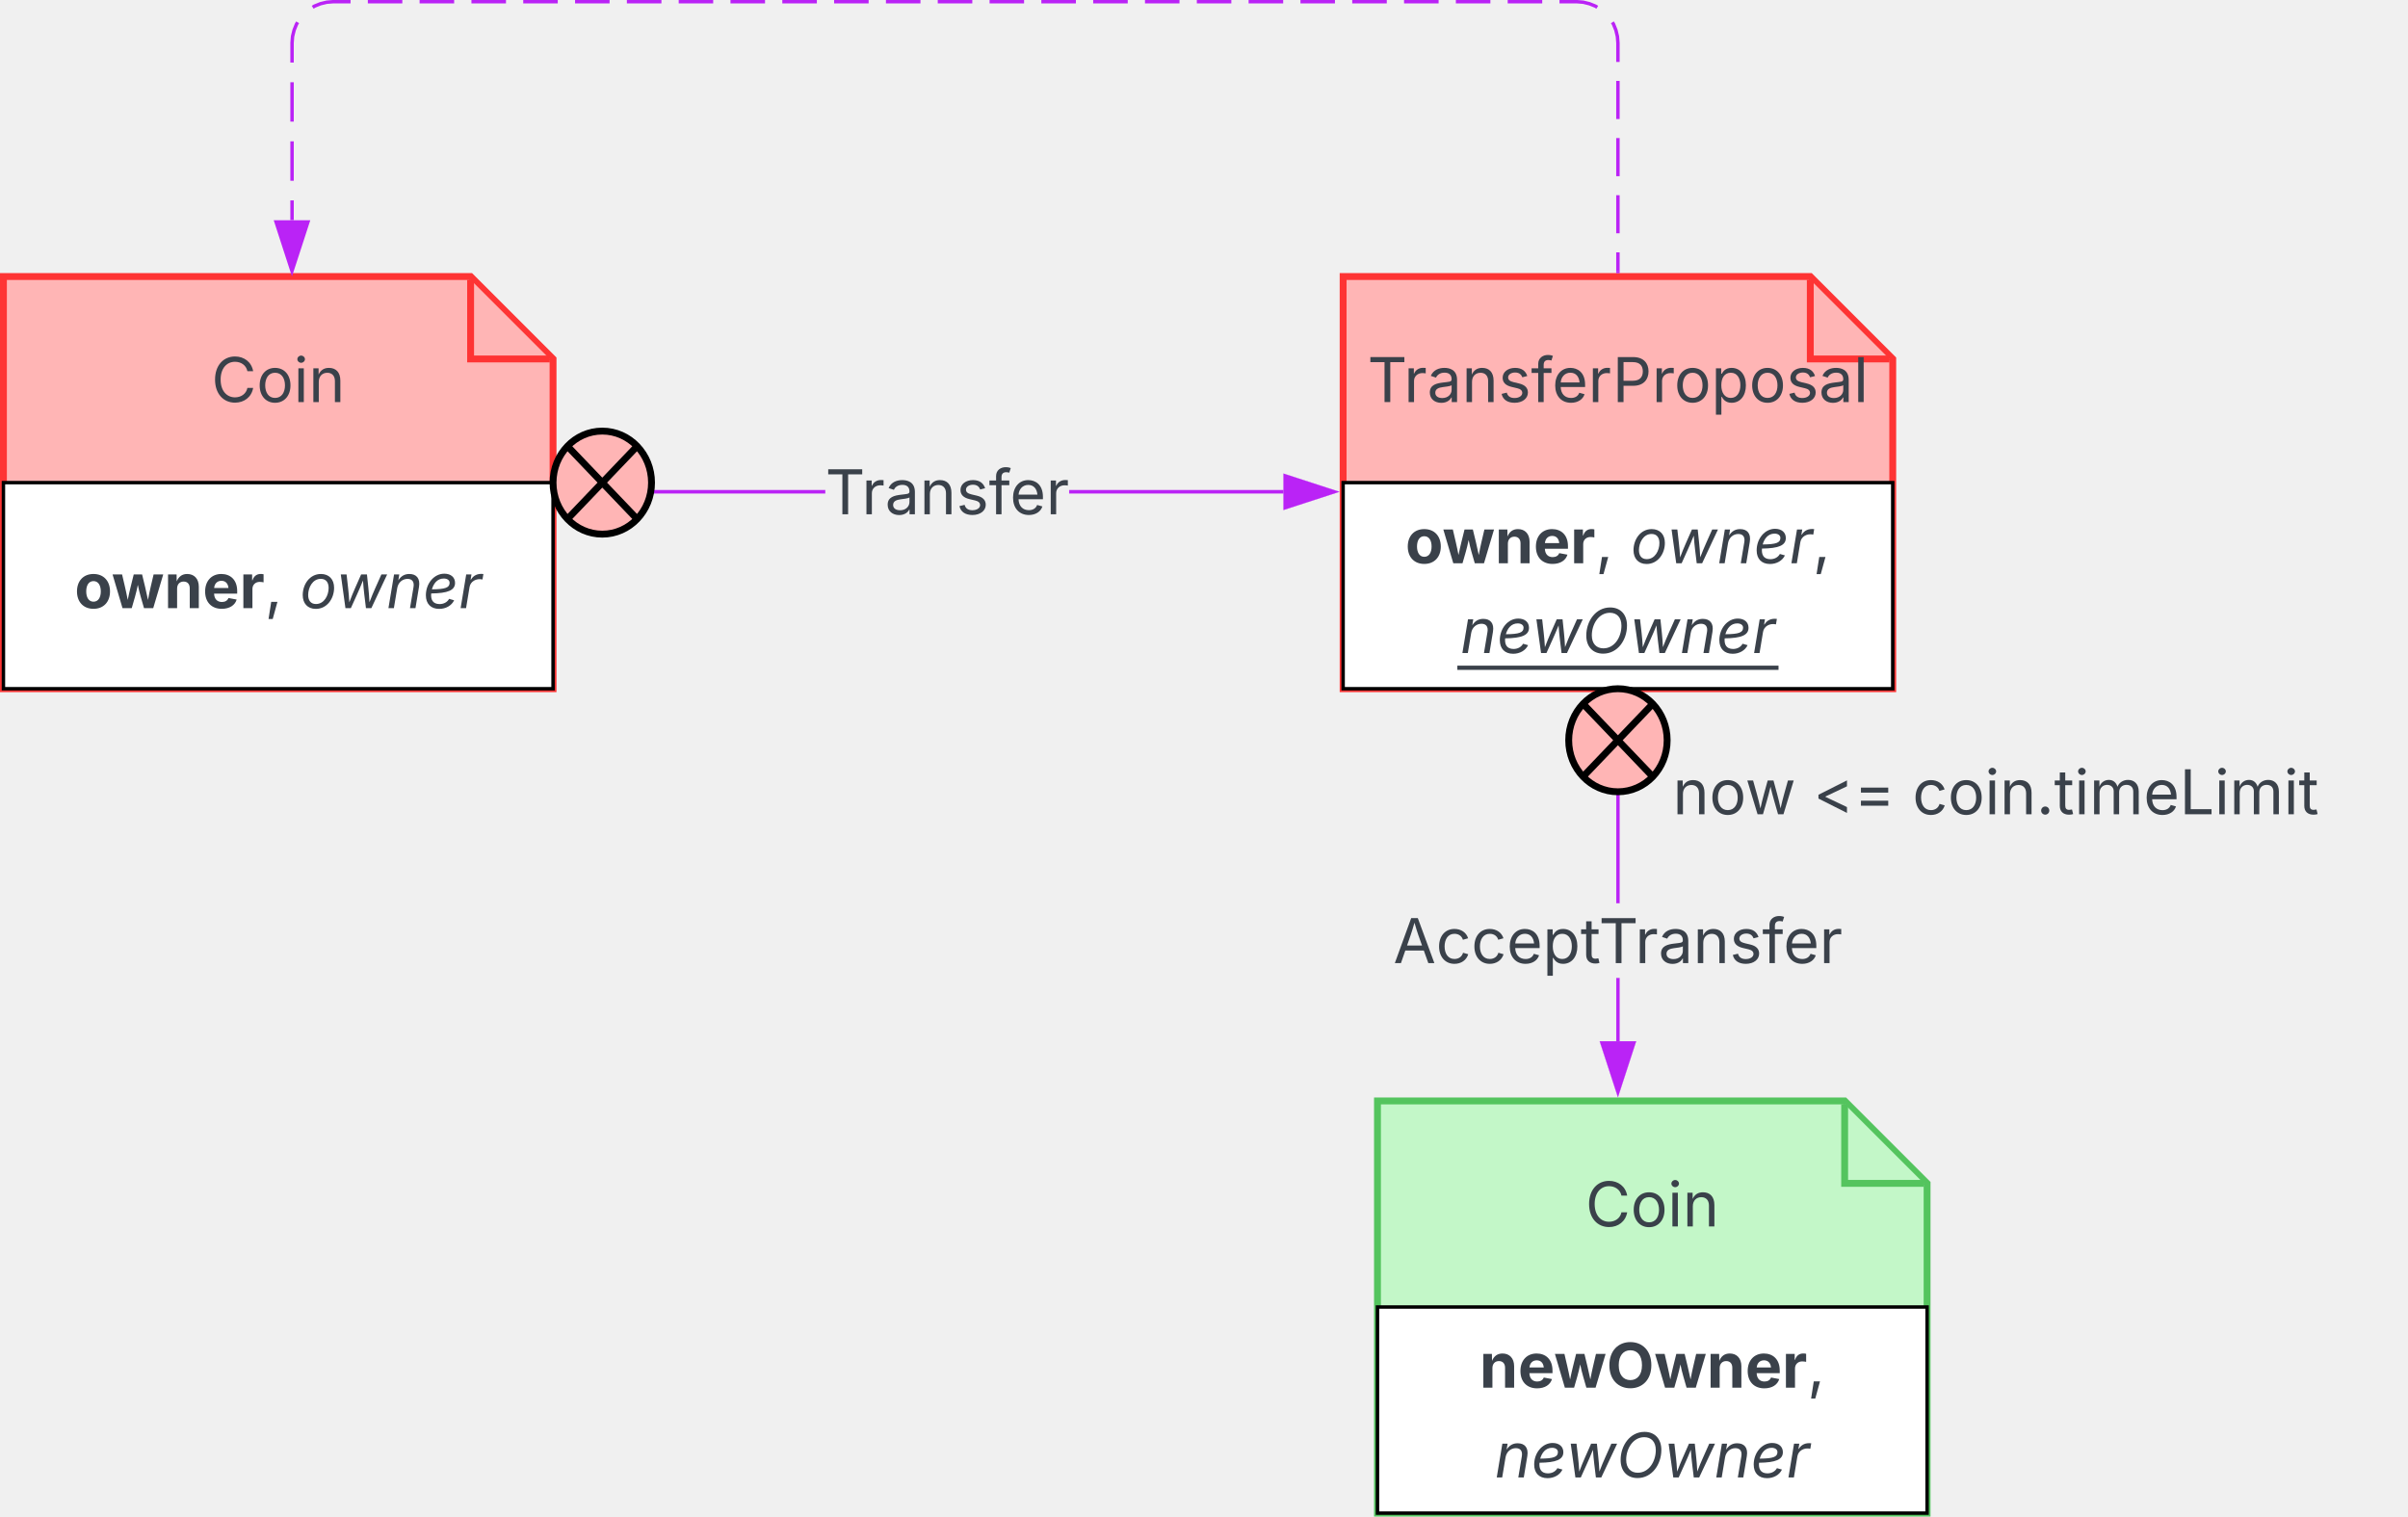
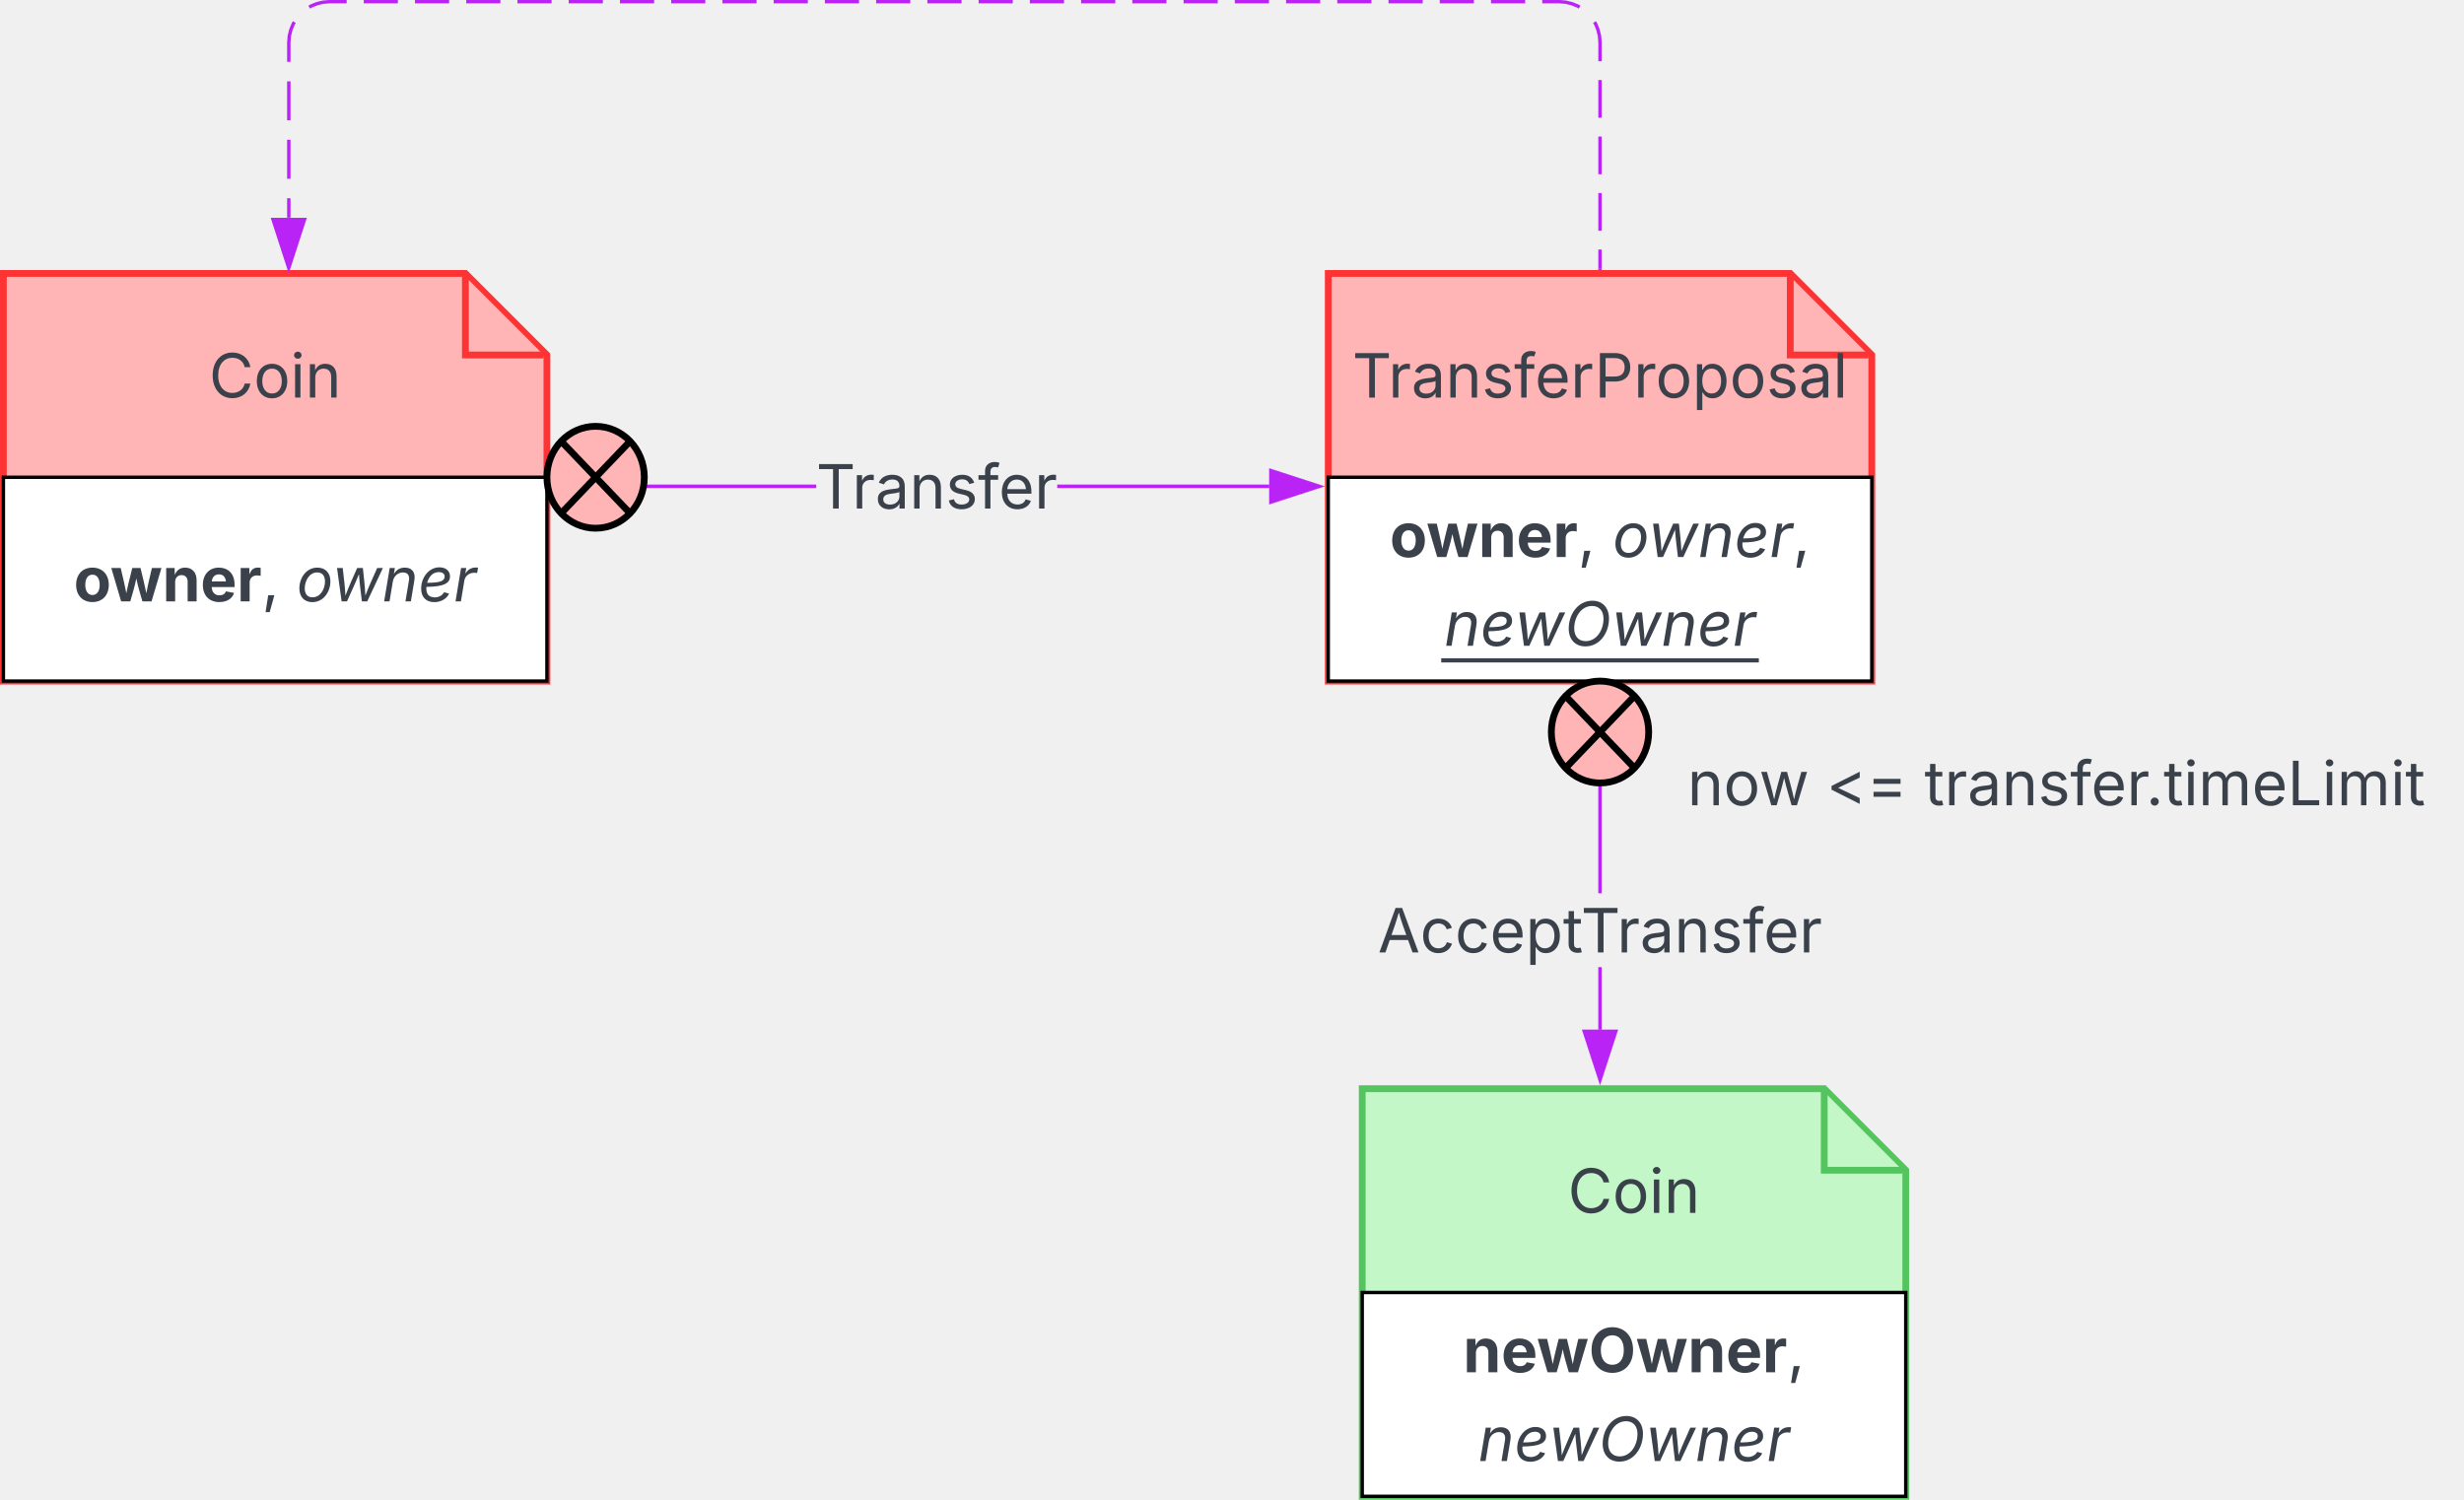
- <svg xmlns="http://www.w3.org/2000/svg" xmlns:ns1="lucid" xmlns:xlink="http://www.w3.org/1999/xlink" width="701" height="441.5">
+ <svg xmlns="http://www.w3.org/2000/svg" xmlns:ns1="lucid" xmlns:xlink="http://www.w3.org/1999/xlink" width="725.33" height="441.5">
  <g transform="translate(1701 1360.5)" ns1:page-tab-id="0_0">
    <path d="M-1460.76-1216.86H-1539v-.95h78.24zm133.38 0h-62.36v-.95h62.36z" stroke="#ba23f6" stroke-width=".05" fill="#ba23f6" />
    <path d="M-1539-1216.86h-.5v-.95h.5z" fill="#ba23f6" />
    <path stroke="#ba23f6" stroke-width=".05" fill="#ba23f6" />
    <path d="M-1312.62-1217.33l-14.26 4.63v-9.27z" fill="#ba23f6" />
    <path d="M-1311.08-1217.33l-16.28 5.3v-10.6zm-15.33 3.98l12.25-3.98-12.26-4z" stroke="#ba23f6" stroke-width=".05" fill="#ba23f6" />
    <use xlink:href="#a" transform="matrix(1,0,0,1,-1460.762,-1228.223) translate(0.005 17.4375)" />
    <path d="M-1229.53-1057.38h-.94v-18.4h.94zm0-40.18h-.94V-1159h.94z" stroke="#ba23f6" stroke-width=".05" fill="#ba23f6" />
    <path d="M-1229.53-1159h-.94v-.5h.94z" fill="#ba23f6" />
    <path stroke="#ba23f6" stroke-width=".05" fill="#ba23f6" />
    <path d="M-1230-1042.62l-4.63-14.26h9.27z" fill="#ba23f6" />
    <path d="M-1230-1041.08l-5.3-16.28h10.6zm-3.98-15.33l3.98 12.25 3.98-12.26z" stroke="#ba23f6" stroke-width=".05" fill="#ba23f6" />
    <use xlink:href="#b" transform="matrix(1,0,0,1,-1295.404,-1097.556) translate(0.005 17.4375)" />
-     <path d="M-1240-1152a8 8 0 0 1 8-8h224a8 8 0 0 1 8 8v44a8 8 0 0 1-8 8h-224a8 8 0 0 1-8-8z" fill="none" />
-     <use xlink:href="#c" transform="matrix(1,0,0,1,-1240,-1160) translate(25.95264 36.54785)" />
-     <use xlink:href="#d" transform="matrix(1,0,0,1,-1240,-1160) translate(66.84814 36.54785)" />
-     <use xlink:href="#e" transform="matrix(1,0,0,1,-1240,-1160) translate(95.729 36.54785)" />
+     <path d="M-1215.67-1152a8 8 0 0 1 8-8h224a8 8 0 0 1 8 8v44a8 8 0 0 1-8 8h-224a8 8 0 0 1-8-8z" fill="none" />
+     <use xlink:href="#c" transform="matrix(1,0,0,1,-1215.667,-1160) translate(11.39355 36.54785)" />
+     <use xlink:href="#d" transform="matrix(1,0,0,1,-1215.667,-1160) translate(52.28906 36.54785)" />
+     <use xlink:href="#e" transform="matrix(1,0,0,1,-1215.667,-1160) translate(81.16992 36.54785)" />
    <path d="M-1300-1040h136l24 24v96h-160z" stroke="#54c45e" stroke-width="2" fill="#c3f7c8" />
    <path d="M-1164-1039.05v23.05h23.05" stroke="#54c45e" stroke-width="2" fill="#c3f7c8" />
    <path d="M-1300-980h160v60h-160z" stroke="#000" fill="#fff" />
    <use xlink:href="#f" transform="matrix(1,0,0,1,-1295,-975) translate(24.7002 18.48027)" />
    <use xlink:href="#g" transform="matrix(1,0,0,1,-1295,-975) translate(29.15186 44.61543)" />
    <path d="M-1300-1032a8 8 0 0 1 8-8h144a8 8 0 0 1 8 8v44a8 8 0 0 1-8 8h-144a8 8 0 0 1-8-8z" fill="none" />
    <use xlink:href="#h" transform="matrix(1,0,0,1,-1300,-1040) translate(60.53223 36.54785)" />
    <path d="M-1310-1280h136l24 24v96h-160z" stroke="#fe3434" stroke-width="2" fill="#ffb5b5" />
    <path d="M-1174-1279.05v23.05h23.05" stroke="#fe3434" stroke-width="2" fill="#ffb5b5" />
    <path d="M-1310-1220h160v60h-160z" stroke="#000" fill="#fff" />
    <use xlink:href="#i" transform="matrix(1,0,0,1,-1305,-1215) translate(13.10742 18.48027)" />
    <use xlink:href="#j" transform="matrix(1,0,0,1,-1305,-1215) translate(78.70898 18.48027)" />
    <use xlink:href="#k" transform="matrix(1,0,0,1,-1305,-1215) translate(29.15186 44.61543)" />
    <path d="M-1310-1272a8 8 0 0 1 8-8h144a8 8 0 0 1 8 8v44a8 8 0 0 1-8 8h-144a8 8 0 0 1-8-8z" fill="none" />
    <use xlink:href="#l" transform="matrix(1,0,0,1,-1310,-1280) translate(7.072754 36.54785)" />
    <path d="M-1700-1280h136l24 24v96h-160z" stroke="#fe3434" stroke-width="2" fill="#ffb5b5" />
    <path d="M-1564-1279.05v23.05h23.05" stroke="#fe3434" stroke-width="2" fill="#ffb5b5" />
    <path d="M-1700-1220h160v60h-160z" stroke="#000" fill="#fff" />
    <use xlink:href="#i" transform="matrix(1,0,0,1,-1695,-1215) translate(15.7002 31.54785)" />
    <use xlink:href="#m" transform="matrix(1,0,0,1,-1695,-1215) translate(81.30176 31.54785)" />
    <path d="M-1700-1272a8 8 0 0 1 8-8h144a8 8 0 0 1 8 8v44a8 8 0 0 1-8 8h-144a8 8 0 0 1-8-8z" fill="none" />
    <use xlink:href="#h" transform="matrix(1,0,0,1,-1700,-1280) translate(60.53223 36.54785)" />
    <path d="M-1230-1281.5v-5.54m0-5.54v-11.1m0-5.53v-11.1m0-5.53v-11.1m0-5.53v-5.54l-.15-1.88-.44-1.83-.7-1.75-.34-.53m-4.38-4.38l-.53-.33-1.74-.7-1.82-.45-1.88-.15h-5.03m-5.03 0h-10.05m-5.04 0h-10.05m-5.02 0h-10.06m-5.03 0h-10.06m-5.03 0h-10.04m-5.03 0h-10.06m-5.03 0h-10.05m-5.04 0h-10.05m-5.02 0h-10.06m-5.03 0h-10.06m-5.03 0h-10.04m-5.03 0h-10.06m-5.03 0h-10.05m-5.04 0h-10.05m-5.02 0h-10.06m-5.03 0h-10.06m-5.03 0h-10.04m-5.03 0h-10.06m-5.03 0h-10.05m-5.04 0h-10.05m-5.02 0h-10.06m-5.03 0h-10.06m-5.03 0h-10.04m-5.03 0h-5.03l-1.88.15-1.83.44-1.75.7-.53.34m-4.38 4.38l-.33.53-.7 1.74-.45 1.82-.15 1.88v5.73m0 5.74v11.47m0 5.74v11.47m0 5.73v5.74" stroke="#ba23f6" fill="none" />
    <path d="M-1229.53-1281h-.94v-.5h.94z" stroke="#ba23f6" stroke-width=".05" fill="#ba23f6" />
    <path d="M-1616-1281.62l-4.63-14.26h9.27z" stroke="#ba23f6" fill="#ba23f6" />
    <path d="M-1511.33-1220c0 8.28-6.42 15-14.34 15-7.9 0-14.33-6.72-14.33-15 0-8.28 6.42-15 14.33-15 7.92 0 14.34 6.72 14.34 15zm-24.47-10.6l20.27 21.2m-20.27 0l20.27-21.2M-1215.67-1145c0 8.28-6.4 15-14.33 15-7.92 0-14.33-6.72-14.33-15 0-8.28 6.4-15 14.33-15 7.92 0 14.33 6.72 14.33 15zm-24.47-10.6l20.28 21.2m-20.28 0l20.28-21.2" stroke="#000" stroke-width="2" fill="#ffb5b5" />
    <defs>
      <path fill="#3a414a" d="M98-1322v-168h1126v168H757V0H567v-1322H98" id="n" />
      <path fill="#3a414a" d="M158 0v-1118h174v172h12c41-113 157-188 290-188 26 0 70 2 91 3v181c-11-2-60-10-108-10-161 0-279 109-279 260V0H158" id="o" />
      <path fill="#3a414a" d="M471 26C259 26 90-98 90-318c0-256 228-303 435-329 202-27 287-16 287-108 0-139-79-219-234-219-161 0-248 86-283 164l-173-57c86-203 278-265 451-265 150 0 419 46 419 395V0H815v-152h-12C765-73 660 26 471 26zm31-159c199 0 310-134 310-271v-155c-30 35-226 55-295 64-131 17-246 59-246 186 0 116 97 176 231 176" id="p" />
      <path fill="#3a414a" d="M338-670V0H158v-1118h173l1 207c72-158 192-221 342-221 226 0 378 139 378 422V0H872v-695c0-172-96-275-252-275-161 0-282 109-282 300" id="q" />
      <path fill="#3a414a" d="M538 24C308 24 148-78 108-271l171-41c32 123 123 178 257 178 156 0 256-77 256-169 0-77-54-128-164-154l-186-44c-203-48-300-148-300-305 0-192 176-326 414-326 230 0 351 112 402 269l-163 42c-31-80-94-158-238-158-133 0-233 69-233 162 0 83 57 129 188 160l169 40c203 48 298 149 298 302 0 196-179 339-441 339" id="r" />
      <path fill="#3a414a" d="M678-1118v154H420V0H240v-964H20v-154h220v-149c0-194 155-293 318-293 85 0 141 18 168 30l-50 154c-19-6-47-17-97-17-111 0-159 58-159 166v109h258" id="s" />
      <path fill="#3a414a" d="M628 24c-324 0-524-230-524-574 0-343 198-582 503-582 237 0 487 146 487 559v75H286c9 234 145 362 343 362 132 0 231-58 273-172l174 48C1024-91 857 24 628 24zM287-650h624c-17-190-120-322-304-322-192 0-309 151-320 322" id="t" />
      <g id="a">
        <use transform="matrix(0.008789062,0,0,0.008789062,0,0)" xlink:href="#n" />
        <use transform="matrix(0.008789062,0,0,0.008789062,10.59961,0)" xlink:href="#o" />
        <use transform="matrix(0.008789062,0,0,0.008789062,17.37598,0)" xlink:href="#p" />
        <use transform="matrix(0.008789062,0,0,0.008789062,27.4834,0)" xlink:href="#q" />
        <use transform="matrix(0.008789062,0,0,0.008789062,38.11816,0)" xlink:href="#r" />
        <use transform="matrix(0.008789062,0,0,0.008789062,47.61914,0)" xlink:href="#s" />
        <use transform="matrix(0.008789062,0,0,0.008789062,53.75391,0)" xlink:href="#t" />
        <use transform="matrix(0.008789062,0,0,0.008789062,64.24805,0)" xlink:href="#o" />
      </g>
      <path fill="#3a414a" d="M52 0l541-1490h220L1361 0h-200l-149-416H398L254 0H52zm404-582h497c-103-290-145-390-251-756-108 377-145 460-246 756" id="u" />
      <path fill="#3a414a" d="M613 24c-304 0-509-231-509-576 0-350 205-580 509-580 216 0 392 114 453 309l-173 49c-33-115-133-197-280-197-223 0-326 196-326 419 0 220 103 415 326 415 150 0 252-85 285-206l172 49C1010-95 832 24 613 24" id="v" />
      <path fill="#3a414a" d="M158 418v-1536h174v179h20c37-59 106-193 324-193 279 0 474 222 474 576 0 356-194 580-473 580-213 0-288-135-325-197h-14v591H158zm492-555c209 0 317-186 317-421 0-232-105-413-317-413-206 0-314 166-314 413 0 249 111 421 314 421" id="w" />
      <path fill="#3a414a" d="M598-1118v154H368v674c0 100 37 144 132 144 23 0 62-6 92-12L629-6c-37 13-88 20-134 20-193 0-307-107-307-290v-688H20v-154h168v-266h180v266h230" id="x" />
      <g id="b">
        <use transform="matrix(0.008789062,0,0,0.008789062,0,0)" xlink:href="#u" />
        <use transform="matrix(0.008789062,0,0,0.008789062,12.41895,0)" xlink:href="#v" />
        <use transform="matrix(0.008789062,0,0,0.008789062,22.70215,0)" xlink:href="#v" />
        <use transform="matrix(0.008789062,0,0,0.008789062,32.98535,0)" xlink:href="#t" />
        <use transform="matrix(0.008789062,0,0,0.008789062,43.47949,0)" xlink:href="#w" />
        <use transform="matrix(0.008789062,0,0,0.008789062,54.50098,0)" xlink:href="#x" />
        <use transform="matrix(0.008789062,0,0,0.008789062,59.7832,0)" xlink:href="#n" />
        <use transform="matrix(0.008789062,0,0,0.008789062,70.38281,0)" xlink:href="#o" />
        <use transform="matrix(0.008789062,0,0,0.008789062,77.15918,0)" xlink:href="#p" />
        <use transform="matrix(0.008789062,0,0,0.008789062,87.2666,0)" xlink:href="#q" />
        <use transform="matrix(0.008789062,0,0,0.008789062,97.90137,0)" xlink:href="#r" />
        <use transform="matrix(0.008789062,0,0,0.008789062,107.4023,0)" xlink:href="#s" />
        <use transform="matrix(0.008789062,0,0,0.008789062,113.5371,0)" xlink:href="#t" />
        <use transform="matrix(0.008789062,0,0,0.008789062,124.0312,0)" xlink:href="#o" />
      </g>
      <path fill="#3a414a" d="M613 24c-304 0-509-231-509-576 0-350 205-580 509-580 305 0 511 230 511 580 0 345-206 576-511 576zm0-161c226 0 329-195 329-415 0-222-103-419-329-419-223 0-326 196-326 419 0 220 103 415 326 415" id="y" />
      <path fill="#3a414a" d="M409 0L70-1118h191c89 329 165 560 243 925 75-353 154-601 240-925h192c85 325 161 564 235 922 77-354 157-598 244-922h191L1267 0h-179c-86-307-176-590-250-913C763-588 675-308 588 0H409" id="z" />
      <g id="c">
        <use transform="matrix(0.008789062,0,0,0.008789062,0,0)" xlink:href="#q" />
        <use transform="matrix(0.008789062,0,0,0.008789062,10.63477,0)" xlink:href="#y" />
        <use transform="matrix(0.008789062,0,0,0.008789062,21.10254,0)" xlink:href="#z" />
      </g>
      <path fill="#3a414a" d="M174-520v-126l944-476v196L406-588v12l712 338v194" id="A" />
      <path fill="#3a414a" d="M226-283v-166h904v166H226zm0-434v-166h904v166H226" id="B" />
      <g id="d">
        <use transform="matrix(0.008789062,0,0,0.008789062,0,0)" xlink:href="#A" />
        <use transform="matrix(0.008789062,0,0,0.008789062,11.90918,0)" xlink:href="#B" />
      </g>
-       <path fill="#3a414a" d="M158 0v-1118h180V0H158zm91-1301c-68 0-125-53-125-119s57-119 125-119c69 0 126 53 126 119s-57 119-126 119" id="C" />
-       <path fill="#3a414a" d="M295 13c-75 0-135-60-135-135s60-135 135-135 135 60 135 135S370 13 295 13" id="D" />
+       <path fill="#3a414a" d="M295 13c-75 0-135-60-135-135s60-135 135-135 135 60 135 135S370 13 295 13" id="C" />
+       <path fill="#3a414a" d="M158 0v-1118h180V0H158zm91-1301c-68 0-125-53-125-119s57-119 125-119c69 0 126 53 126 119s-57 119-126 119" id="D" />
      <path fill="#3a414a" d="M158 0v-1118h175l1 205c55-151 181-225 313-225 147 0 245 90 285 228 53-141 190-228 352-228 194 0 352 125 352 384V0h-181v-749c0-161-105-225-225-225-151 0-243 103-243 244V0H807v-767c0-124-93-207-219-207-131 0-250 92-250 270V0H158" id="E" />
      <path fill="#3a414a" d="M180 0v-1490h190v1322h690V0H180" id="F" />
      <g id="e">
-         <use transform="matrix(0.008789062,0,0,0.008789062,0,0)" xlink:href="#v" />
-         <use transform="matrix(0.008789062,0,0,0.008789062,10.2832,0)" xlink:href="#y" />
-         <use transform="matrix(0.008789062,0,0,0.008789062,21.07617,0)" xlink:href="#C" />
-         <use transform="matrix(0.008789062,0,0,0.008789062,25.43555,0)" xlink:href="#q" />
-         <use transform="matrix(0.008789062,0,0,0.008789062,36.07031,0)" xlink:href="#D" />
-         <use transform="matrix(0.008789062,0,0,0.008789062,41.25586,0)" xlink:href="#x" />
-         <use transform="matrix(0.008789062,0,0,0.008789062,47.14453,0)" xlink:href="#C" />
-         <use transform="matrix(0.008789062,0,0,0.008789062,51.50391,0)" xlink:href="#E" />
-         <use transform="matrix(0.008789062,0,0,0.008789062,67.27148,0)" xlink:href="#t" />
-         <use transform="matrix(0.008789062,0,0,0.008789062,77.76562,0)" xlink:href="#F" />
-         <use transform="matrix(0.008789062,0,0,0.008789062,87.94336,0)" xlink:href="#C" />
-         <use transform="matrix(0.008789062,0,0,0.008789062,92.30273,0)" xlink:href="#E" />
-         <use transform="matrix(0.008789062,0,0,0.008789062,108.0703,0)" xlink:href="#C" />
-         <use transform="matrix(0.008789062,0,0,0.008789062,112.4297,0)" xlink:href="#x" />
+         <use transform="matrix(0.008789062,0,0,0.008789062,0,0)" xlink:href="#x" />
+         <use transform="matrix(0.008789062,0,0,0.008789062,5.888672,0)" xlink:href="#o" />
+         <use transform="matrix(0.008789062,0,0,0.008789062,12.66504,0)" xlink:href="#p" />
+         <use transform="matrix(0.008789062,0,0,0.008789062,22.77246,0)" xlink:href="#q" />
+         <use transform="matrix(0.008789062,0,0,0.008789062,33.40723,0)" xlink:href="#r" />
+         <use transform="matrix(0.008789062,0,0,0.008789062,42.9082,0)" xlink:href="#s" />
+         <use transform="matrix(0.008789062,0,0,0.008789062,49.04297,0)" xlink:href="#t" />
+         <use transform="matrix(0.008789062,0,0,0.008789062,59.53711,0)" xlink:href="#o" />
+         <use transform="matrix(0.008789062,0,0,0.008789062,65.18848,0)" xlink:href="#C" />
+         <use transform="matrix(0.008789062,0,0,0.008789062,70.37402,0)" xlink:href="#x" />
+         <use transform="matrix(0.008789062,0,0,0.008789062,76.2627,0)" xlink:href="#D" />
+         <use transform="matrix(0.008789062,0,0,0.008789062,80.62207,0)" xlink:href="#E" />
+         <use transform="matrix(0.008789062,0,0,0.008789062,96.38965,0)" xlink:href="#t" />
+         <use transform="matrix(0.008789062,0,0,0.008789062,106.8838,0)" xlink:href="#F" />
+         <use transform="matrix(0.008789062,0,0,0.008789062,117.0615,0)" xlink:href="#D" />
+         <use transform="matrix(0.008789062,0,0,0.008789062,121.4209,0)" xlink:href="#E" />
+         <use transform="matrix(0.008789062,0,0,0.008789062,137.1885,0)" xlink:href="#D" />
+         <use transform="matrix(0.008789062,0,0,0.008789062,141.5479,0)" xlink:href="#x" />
      </g>
      <path fill="#3a414a" d="M428-647V0H128v-1118h283l4 231c63-156 176-245 348-245 232 0 384 159 384 421V0H847v-659c0-139-76-222-202-222-128 0-217 86-217 234" id="G" />
      <path fill="#3a414a" d="M633 22C291 22 81-200 81-553c0-345 210-579 537-579 292 0 525 185 525 567v84H378c7 183 109 277 260 277 105 0 184-46 216-132l272 51C1071-99 893 22 633 22zM380-669h474c-15-146-94-237-233-237-143 0-229 99-241 237" id="H" />
      <path fill="#3a414a" d="M361 0L31-1118h315c68 295 127 523 188 845 63-317 128-551 199-845h276c71 296 131 525 196 846 57-321 119-552 186-846h319L1378 0h-305c-73-261-148-486-204-771C813-484 740-261 666 0H361" id="I" />
      <path fill="#3a414a" d="M789 20C394 20 94-260 94-744c0-487 300-766 695-766s695 279 695 766c0 485-300 764-695 764zm0-271c231 0 385-174 385-493 0-321-154-495-385-495s-385 175-385 495c0 319 154 493 385 493" id="J" />
      <path fill="#3a414a" d="M128 0v-1118h290v195h12c54-169 184-238 367-200v268c-27-8-86-15-130-15-138 0-239 95-239 234V0H128" id="K" />
      <path fill="#3a414a" d="M128 359l88-567h206L266 359H128" id="L" />
      <g id="f">
        <use transform="matrix(0.008789062,0,0,0.008789062,0,0)" xlink:href="#G" />
        <use transform="matrix(0.008789062,0,0,0.008789062,11.20605,0)" xlink:href="#H" />
        <use transform="matrix(0.008789062,0,0,0.008789062,21.68262,0)" xlink:href="#I" />
        <use transform="matrix(0.008789062,0,0,0.008789062,36.98438,0)" xlink:href="#J" />
        <use transform="matrix(0.008789062,0,0,0.008789062,50.85352,0)" xlink:href="#I" />
        <use transform="matrix(0.008789062,0,0,0.008789062,66.15527,0)" xlink:href="#G" />
        <use transform="matrix(0.008789062,0,0,0.008789062,77.36133,0)" xlink:href="#H" />
        <use transform="matrix(0.008789062,0,0,0.008789062,88.08398,0)" xlink:href="#K" />
        <use transform="matrix(0.008789062,0,0,0.008789062,95.41406,0)" xlink:href="#L" />
      </g>
      <path fill="#3a414a" d="M356-664L245 0H65l186-1118h173l-32 197c96-152 219-211 366-211 232 0 366 145 319 428L960 0H779l117-701c29-174-48-269-198-269-165 0-310 115-342 306" id="M" />
      <path fill="#3a414a" d="M535 24C259 24 94-144 94-427c0-392 272-715 610-715 216 0 356 119 356 305 0 244-237 344-790 350-18 199 49 349 276 352 142 0 260-66 317-173l167 47C947-85 756 24 535 24zM294-623c447-4 586-57 586-218 0-85-78-141-194-141-220 0-342 177-392 359" id="N" />
      <path fill="#3a414a" d="M317 0L163-1118h191c34 329 72 559 91 925 130-352 253-602 392-925h192c32 328 66 558 83 922 132-350 256-600 396-922h191L1175 0H996c-36-314-76-577-98-915C766-585 635-312 496 0H317" id="O" />
      <path fill="#3a414a" d="M699 20c-338 0-560-226-560-600 0-472 307-930 791-930 337 0 558 226 558 599 0 474-306 931-789 931zm7-176c374 0 598-379 598-750 0-280-157-428-381-428-373 0-600 379-600 749 0 280 158 429 383 429" id="P" />
      <path fill="#3a414a" d="M66 0l185-1118h174l-28 172h12c78-136 219-209 411-185l-30 181c-211-47-398 67-428 250L246 0H66" id="Q" />
      <g id="g">
        <use transform="matrix(0.008789062,0,0,0.008789062,0,0)" xlink:href="#M" />
        <use transform="matrix(0.008789062,0,0,0.008789062,10.64355,0)" xlink:href="#N" />
        <use transform="matrix(0.008789062,0,0,0.008789062,20.68066,0)" xlink:href="#O" />
        <use transform="matrix(0.008789062,0,0,0.008789062,35.41113,0)" xlink:href="#P" />
        <use transform="matrix(0.008789062,0,0,0.008789062,49.1748,0)" xlink:href="#O" />
        <use transform="matrix(0.008789062,0,0,0.008789062,63.90527,0)" xlink:href="#M" />
        <use transform="matrix(0.008789062,0,0,0.008789062,74.54883,0)" xlink:href="#N" />
        <use transform="matrix(0.008789062,0,0,0.008789062,84.91113,0)" xlink:href="#Q" />
      </g>
      <path fill="#3a414a" d="M783 20c-382 0-661-292-661-764 0-473 279-766 661-766 302 0 548 182 601 489h-190c-42-204-217-313-411-313-268 0-476 208-476 590 0 381 209 588 476 588 195 0 369-110 411-313h190c-52 303-296 489-601 489" id="R" />
      <g id="h">
        <use transform="matrix(0.008789062,0,0,0.008789062,0,0)" xlink:href="#R" />
        <use transform="matrix(0.008789062,0,0,0.008789062,13.14844,0)" xlink:href="#y" />
-         <use transform="matrix(0.008789062,0,0,0.008789062,23.94141,0)" xlink:href="#C" />
+         <use transform="matrix(0.008789062,0,0,0.008789062,23.94141,0)" xlink:href="#D" />
        <use transform="matrix(0.008789062,0,0,0.008789062,28.30078,0)" xlink:href="#q" />
      </g>
      <path fill="#3a414a" d="M628 22C291 22 81-210 81-554c0-346 210-578 547-578 336 0 547 232 547 578 0 344-211 576-547 576zm0-236c160 0 242-146 242-341 0-197-82-341-242-341S387-753 387-555c0 195 81 341 241 341" id="S" />
      <g id="i">
        <use transform="matrix(0.008789062,0,0,0.008789062,0,0)" xlink:href="#S" />
        <use transform="matrix(0.008789062,0,0,0.008789062,10.79297,0)" xlink:href="#I" />
        <use transform="matrix(0.008789062,0,0,0.008789062,26.09473,0)" xlink:href="#G" />
        <use transform="matrix(0.008789062,0,0,0.008789062,37.30078,0)" xlink:href="#H" />
        <use transform="matrix(0.008789062,0,0,0.008789062,48.02344,0)" xlink:href="#K" />
        <use transform="matrix(0.008789062,0,0,0.008789062,55.35352,0)" xlink:href="#L" />
      </g>
      <path fill="#3a414a" d="M528 24C258 24 94-156 94-433c0-355 229-699 603-699 270 0 436 178 436 458 0 359-234 698-605 698zm4-161c275 0 420-287 420-533 0-170-77-301-260-301-271 0-418 288-418 536 0 168 77 298 258 298" id="T" />
      <g id="j">
        <use transform="matrix(0.008789062,0,0,0.008789062,0,0)" xlink:href="#T" />
        <use transform="matrix(0.008789062,0,0,0.008789062,10.47656,0)" xlink:href="#O" />
        <use transform="matrix(0.008789062,0,0,0.008789062,25.20703,0)" xlink:href="#M" />
        <use transform="matrix(0.008789062,0,0,0.008789062,35.85059,0)" xlink:href="#N" />
        <use transform="matrix(0.008789062,0,0,0.008789062,46.21289,0)" xlink:href="#Q" />
        <use transform="matrix(0.008789062,0,0,0.008789062,52.99805,0)" xlink:href="#L" />
      </g>
      <g id="k">
        <use transform="matrix(0.008789062,0,0,0.008789062,0,0)" xlink:href="#M" />
        <use transform="matrix(0.008789062,0,0,0.008789062,10.64355,0)" xlink:href="#N" />
        <use transform="matrix(0.008789062,0,0,0.008789062,20.68066,0)" xlink:href="#O" />
        <use transform="matrix(0.008789062,0,0,0.008789062,35.41113,0)" xlink:href="#P" />
        <use transform="matrix(0.008789062,0,0,0.008789062,49.1748,0)" xlink:href="#O" />
        <use transform="matrix(0.008789062,0,0,0.008789062,63.90527,0)" xlink:href="#M" />
        <use transform="matrix(0.008789062,0,0,0.008789062,74.54883,0)" xlink:href="#N" />
        <use transform="matrix(0.008789062,0,0,0.008789062,84.91113,0)" xlink:href="#Q" />
        <path fill="#3a414a" d="M-.9 3.67h93.5V4.9H-.9z" />
      </g>
      <path fill="#3a414a" d="M180 0v-1490h510c348 0 508 209 508 474 0 266-160 477-507 477H370V0H180zm190-706h312c236 0 327-133 327-310 0-176-91-307-329-307H370v617" id="U" />
      <path fill="#3a414a" d="M338-1490V0H158v-1490h180" id="V" />
      <g id="l">
        <use transform="matrix(0.008789062,0,0,0.008789062,0,0)" xlink:href="#n" />
        <use transform="matrix(0.008789062,0,0,0.008789062,10.59961,0)" xlink:href="#o" />
        <use transform="matrix(0.008789062,0,0,0.008789062,17.37598,0)" xlink:href="#p" />
        <use transform="matrix(0.008789062,0,0,0.008789062,27.4834,0)" xlink:href="#q" />
        <use transform="matrix(0.008789062,0,0,0.008789062,38.11816,0)" xlink:href="#r" />
        <use transform="matrix(0.008789062,0,0,0.008789062,47.61914,0)" xlink:href="#s" />
        <use transform="matrix(0.008789062,0,0,0.008789062,53.75391,0)" xlink:href="#t" />
        <use transform="matrix(0.008789062,0,0,0.008789062,64.24805,0)" xlink:href="#o" />
        <use transform="matrix(0.008789062,0,0,0.008789062,71.30566,0)" xlink:href="#U" />
        <use transform="matrix(0.008789062,0,0,0.008789062,82.80176,0)" xlink:href="#o" />
        <use transform="matrix(0.008789062,0,0,0.008789062,89.2793,0)" xlink:href="#y" />
        <use transform="matrix(0.008789062,0,0,0.008789062,100.0723,0)" xlink:href="#w" />
        <use transform="matrix(0.008789062,0,0,0.008789062,111.0938,0)" xlink:href="#y" />
        <use transform="matrix(0.008789062,0,0,0.008789062,121.8867,0)" xlink:href="#r" />
        <use transform="matrix(0.008789062,0,0,0.008789062,131.3877,0)" xlink:href="#p" />
        <use transform="matrix(0.008789062,0,0,0.008789062,141.4951,0)" xlink:href="#V" />
      </g>
      <g id="m">
        <use transform="matrix(0.008789062,0,0,0.008789062,0,0)" xlink:href="#T" />
        <use transform="matrix(0.008789062,0,0,0.008789062,10.47656,0)" xlink:href="#O" />
        <use transform="matrix(0.008789062,0,0,0.008789062,25.20703,0)" xlink:href="#M" />
        <use transform="matrix(0.008789062,0,0,0.008789062,35.85059,0)" xlink:href="#N" />
        <use transform="matrix(0.008789062,0,0,0.008789062,46.21289,0)" xlink:href="#Q" />
      </g>
    </defs>
  </g>
</svg>
